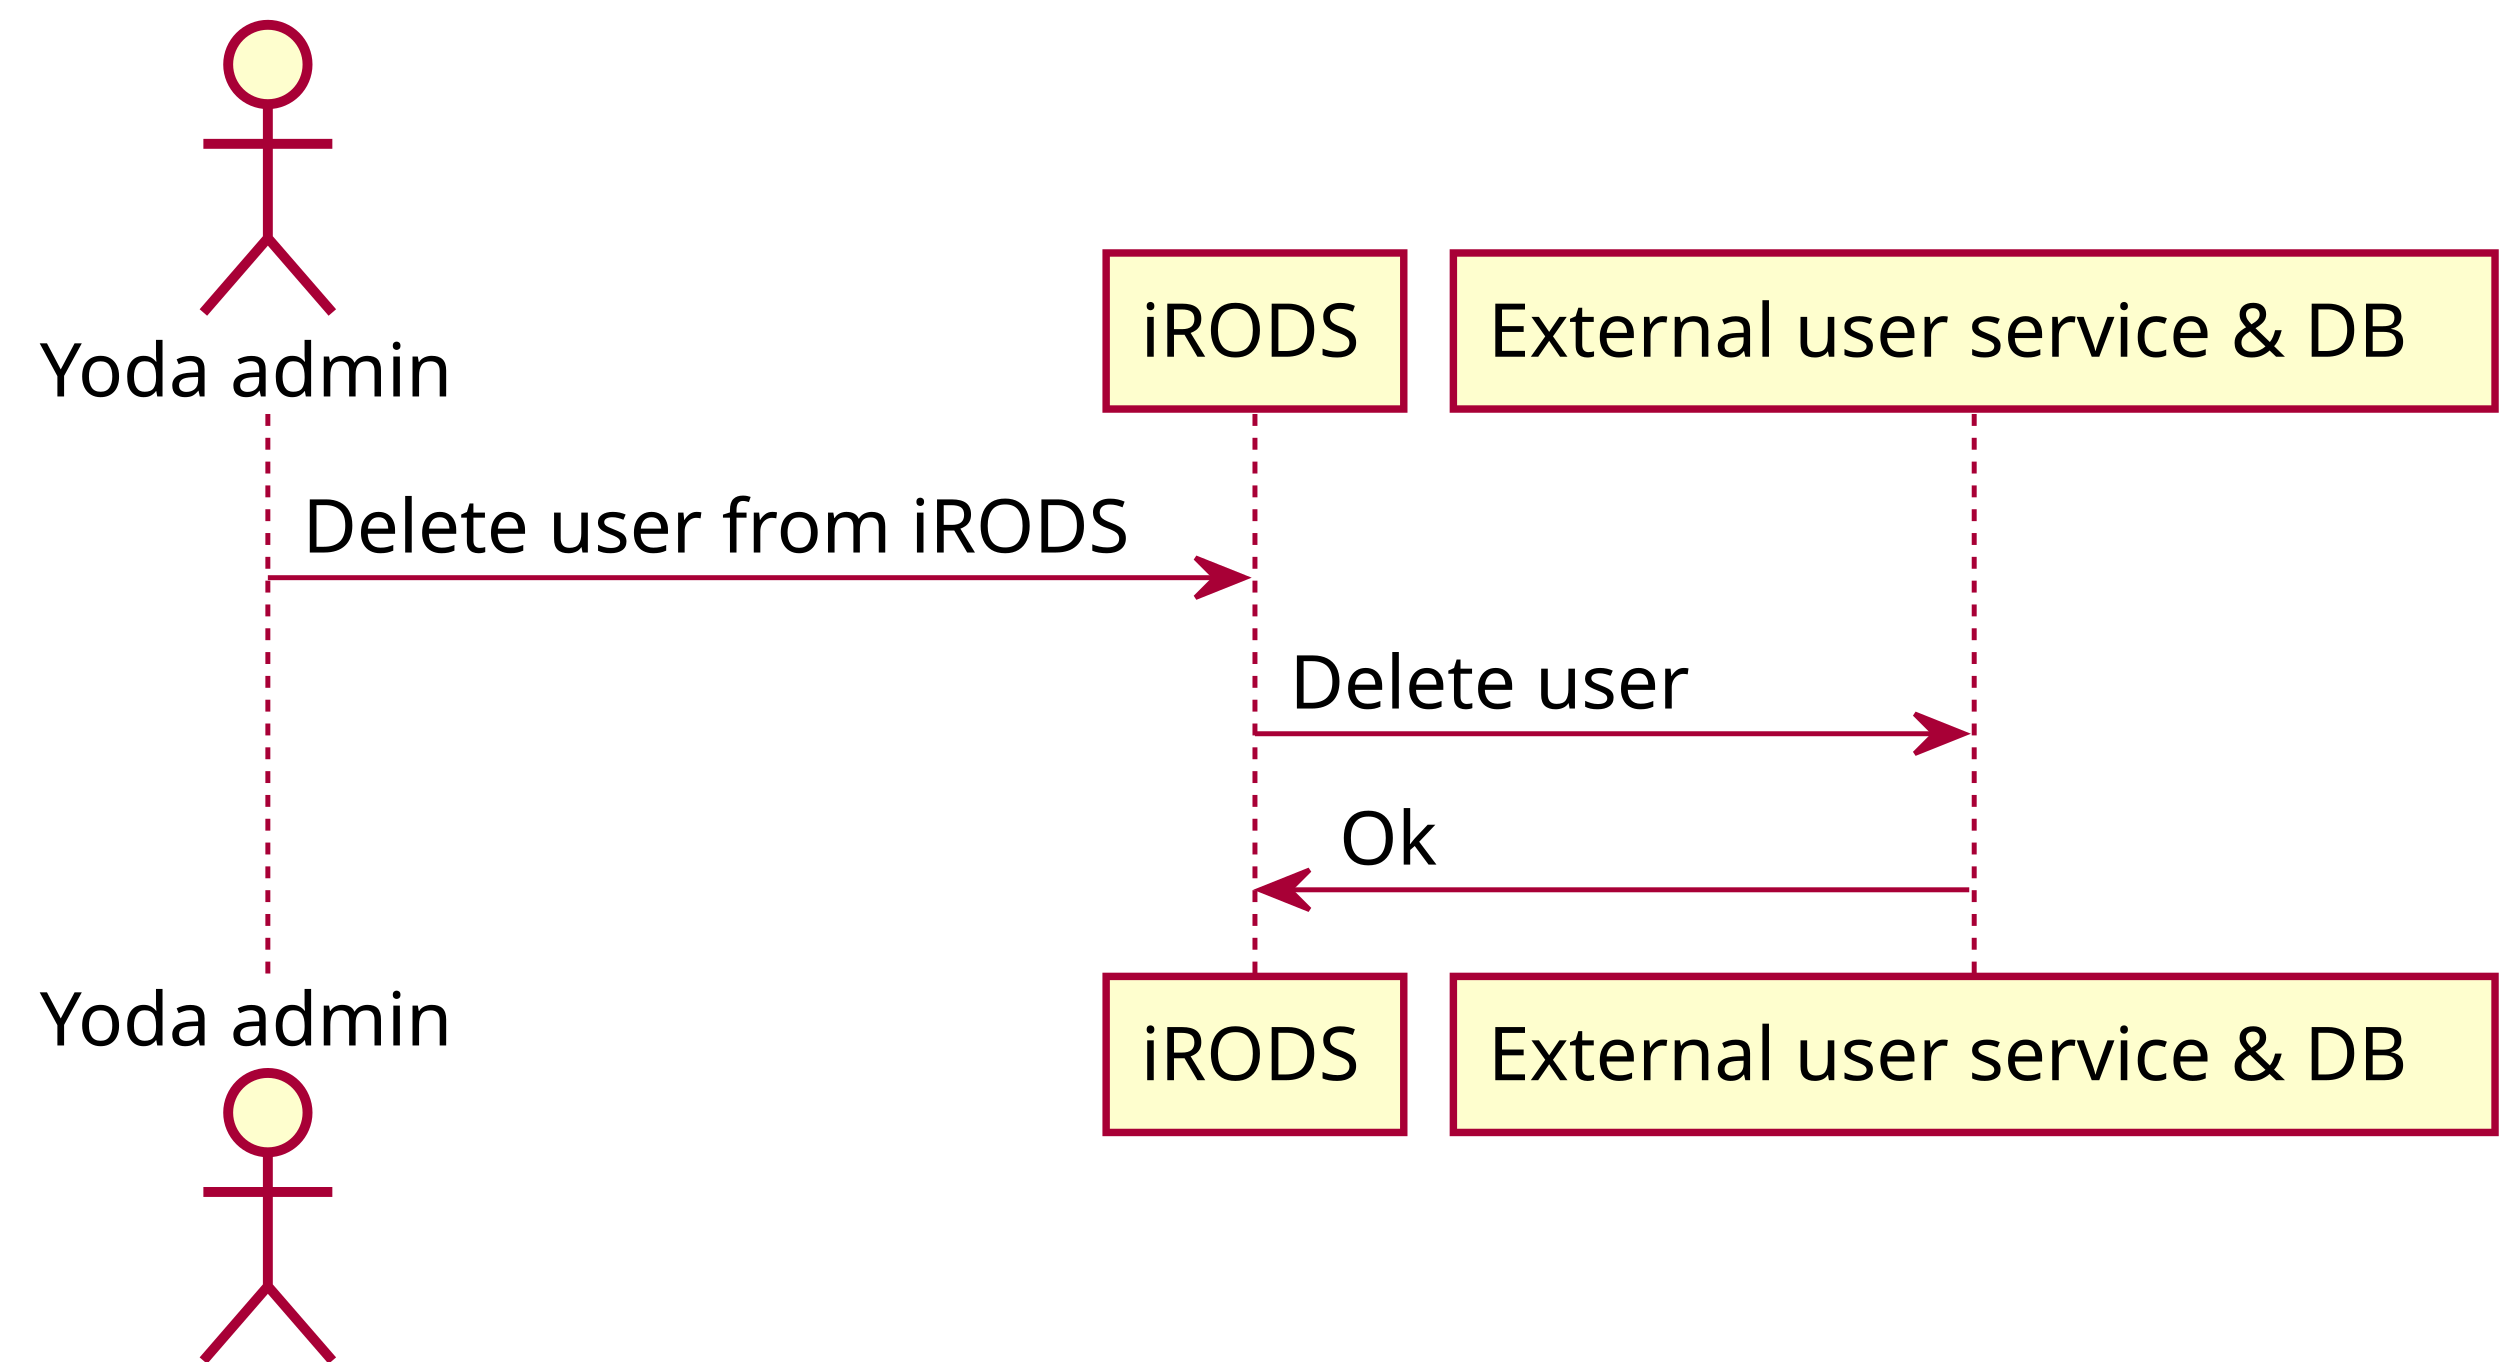
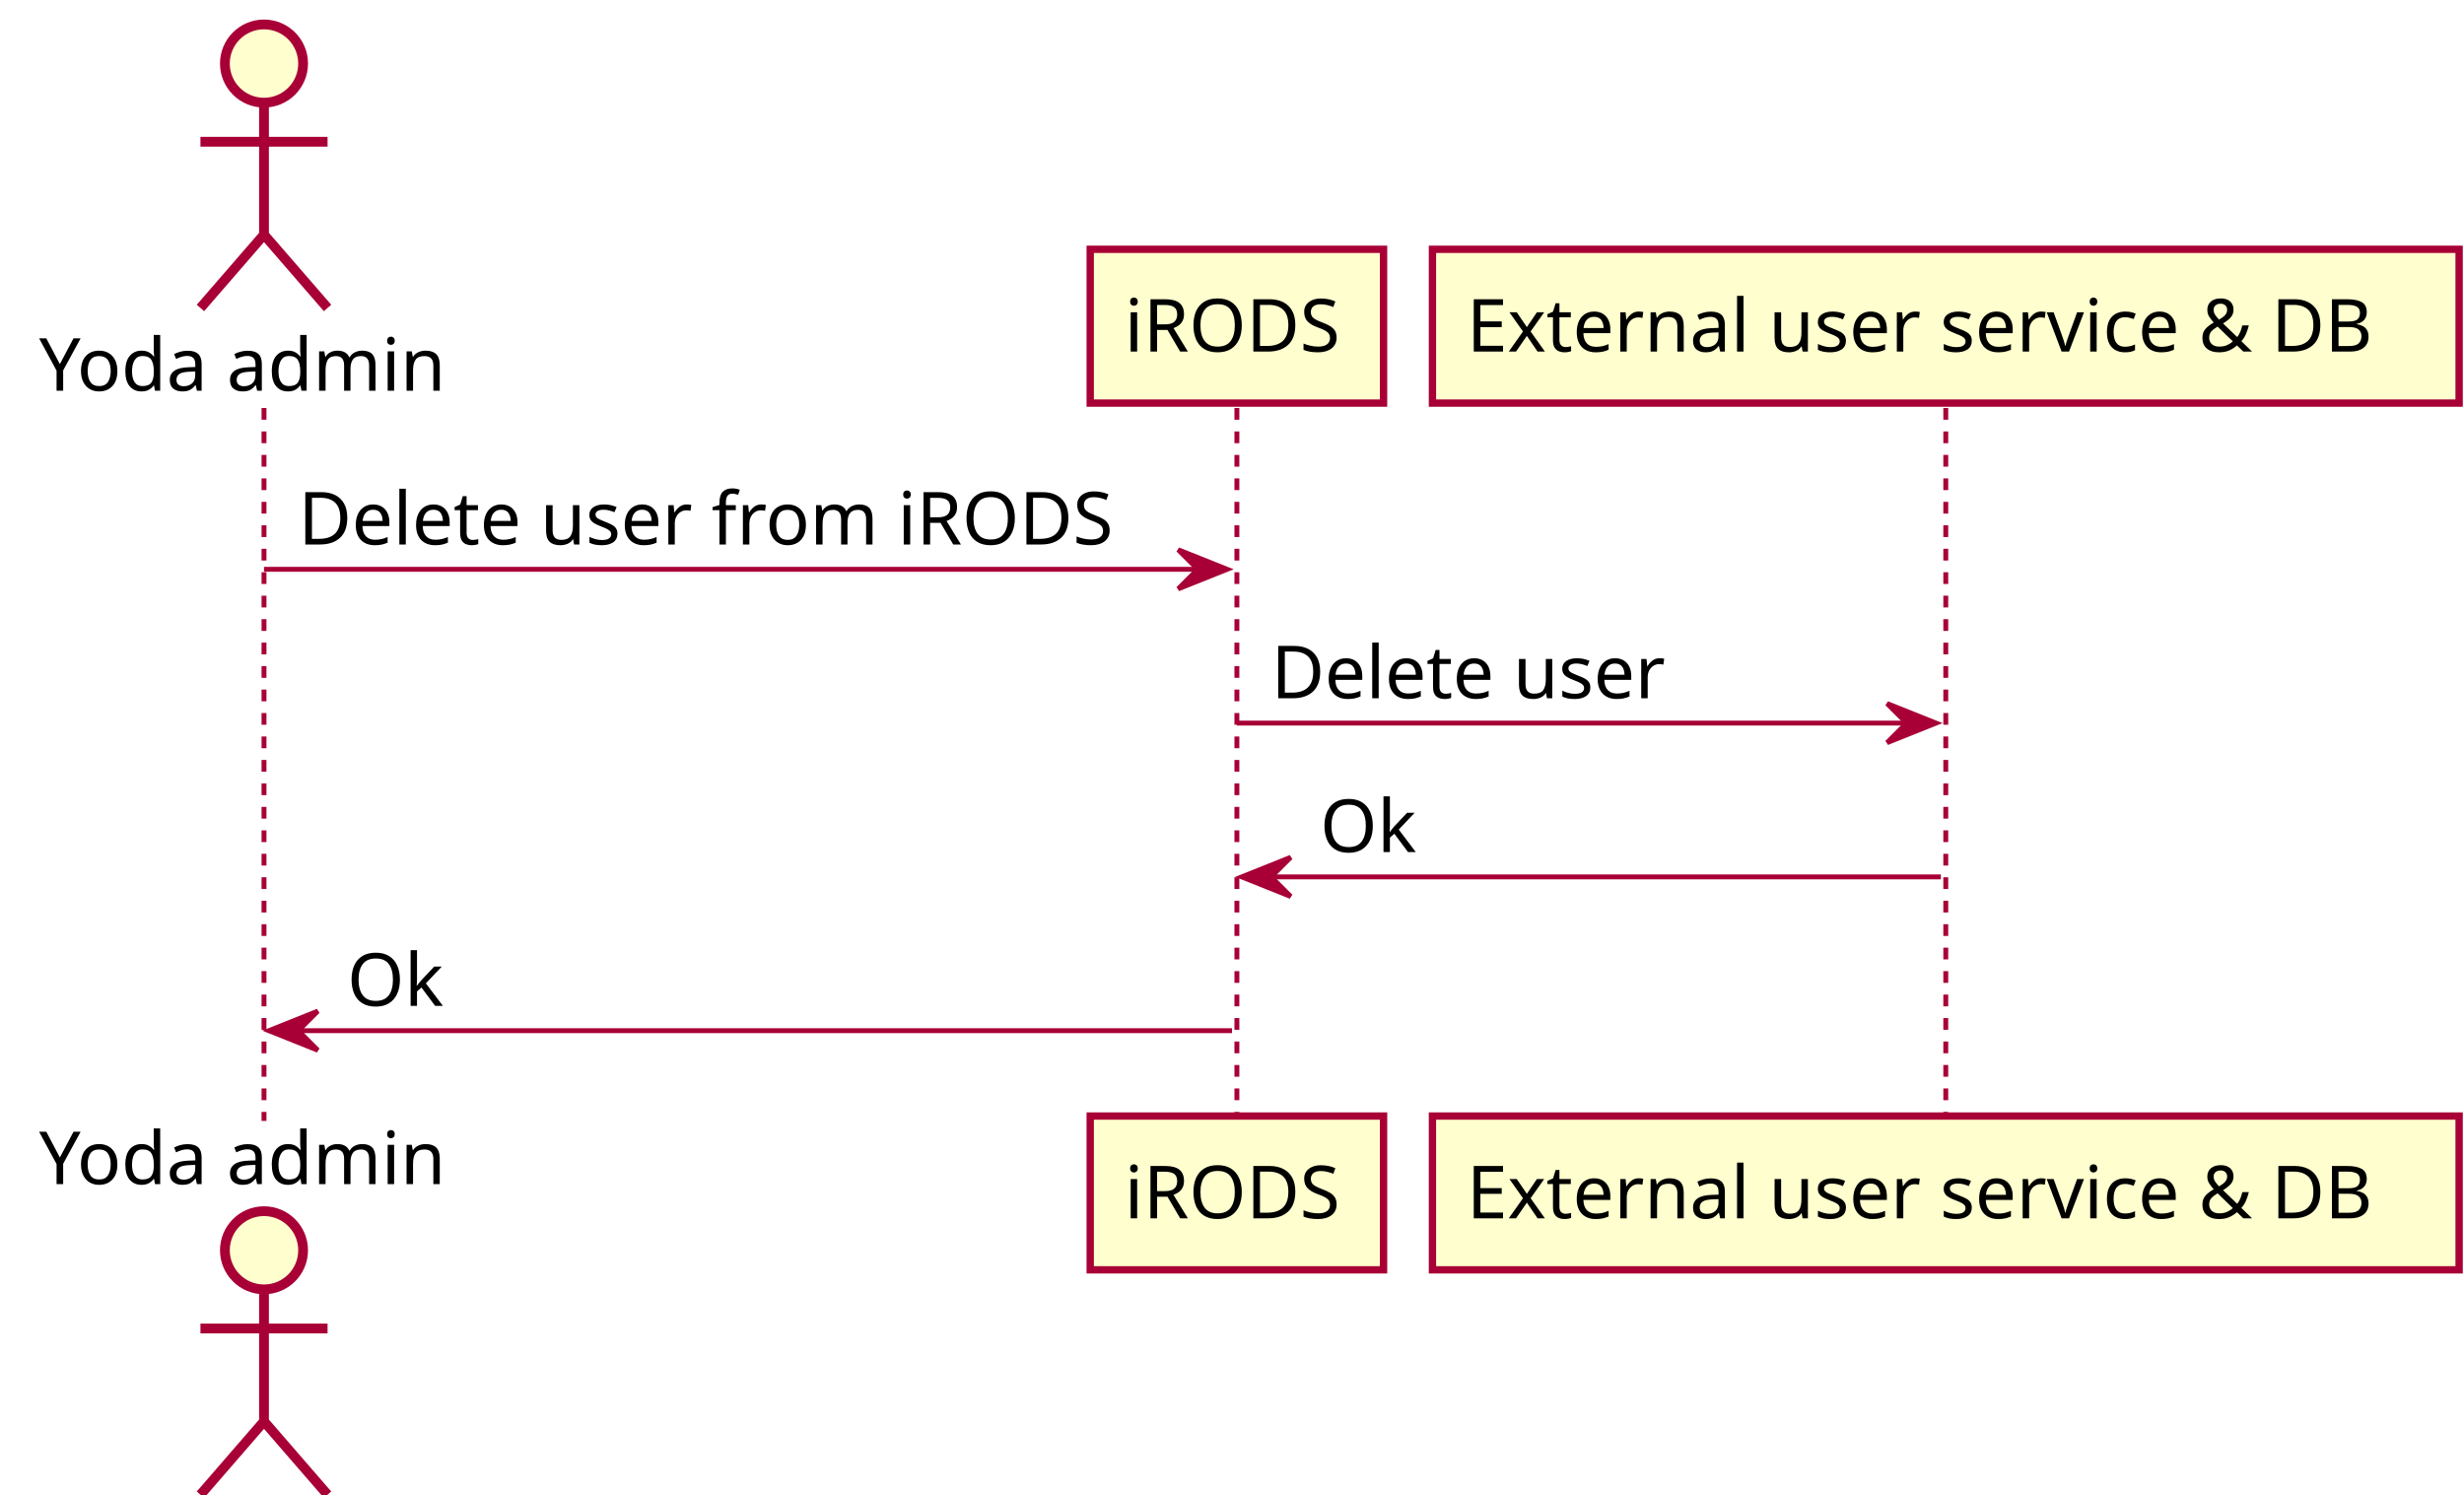
- <svg xmlns="http://www.w3.org/2000/svg" height="572.917px" style="width:1050px;height:572px;" version="1.1" viewBox="0 0 1050 572" width="1050px">
+ <svg xmlns="http://www.w3.org/2000/svg" height="637.5px" style="width:1050px;height:637px;" version="1.1" viewBox="0 0 1050 637" width="1050px">
  <defs />
  <g>
-     <line style="stroke: #A80036; stroke-width: 2.083; stroke-dasharray: 5.0,5.0;" x1="112.5" x2="112.5" y1="173.877" y2="412.175" />
-     <line style="stroke: #A80036; stroke-width: 2.083; stroke-dasharray: 5.0,5.0;" x1="527.083" x2="527.083" y1="173.877" y2="412.175" />
-     <line style="stroke: #A80036; stroke-width: 2.083; stroke-dasharray: 5.0,5.0;" x1="829.167" x2="829.167" y1="173.877" y2="412.175" />
+     <line style="stroke: #A80036; stroke-width: 2.083; stroke-dasharray: 5.0,5.0;" x1="112.5" x2="112.5" y1="173.877" y2="477.718" />
+     <line style="stroke: #A80036; stroke-width: 2.083; stroke-dasharray: 5.0,5.0;" x1="527.083" x2="527.083" y1="173.877" y2="477.718" />
+     <line style="stroke: #A80036; stroke-width: 2.083; stroke-dasharray: 5.0,5.0;" x1="829.167" x2="829.167" y1="173.877" y2="477.718" />
    <text fill="#000000" font-family="CMU Serif" font-size="31.25" lengthAdjust="spacingAndGlyphs" textLength="179.167" x="16.667" y="166.507">Yoda admin</text>
    <ellipse cx="112.5" cy="27.083" fill="#FEFECE" rx="16.667" ry="16.667" style="stroke: #A80036; stroke-width: 4.167;" />
    <path d="M112.5,43.75 L112.5,100 M85.417,60.417 L139.583,60.417 M112.5,100 L85.417,131.25 M112.5,100 L139.583,131.25 " fill="#FEFECE" style="stroke: #A80036; stroke-width: 4.167;" />
-     <text fill="#000000" font-family="CMU Serif" font-size="31.25" lengthAdjust="spacingAndGlyphs" textLength="179.167" x="16.667" y="439.098">Yoda admin</text>
-     <ellipse cx="112.5" cy="467.301" fill="#FEFECE" rx="16.667" ry="16.667" style="stroke: #A80036; stroke-width: 4.167;" />
-     <path d="M112.5,483.968 L112.5,540.218 M85.417,500.635 L139.583,500.635 M112.5,540.218 L85.417,571.468 M112.5,540.218 L139.583,571.468 " fill="#FEFECE" style="stroke: #A80036; stroke-width: 4.167;" />
+     <text fill="#000000" font-family="CMU Serif" font-size="31.25" lengthAdjust="spacingAndGlyphs" textLength="179.167" x="16.667" y="504.642">Yoda admin</text>
+     <ellipse cx="112.5" cy="532.845" fill="#FEFECE" rx="16.667" ry="16.667" style="stroke: #A80036; stroke-width: 4.167;" />
+     <path d="M112.5,549.512 L112.5,605.762 M85.417,566.178 L139.583,566.178 M112.5,605.762 L85.417,637.012 M112.5,605.762 L139.583,637.012 " fill="#FEFECE" style="stroke: #A80036; stroke-width: 4.167;" />
    <rect fill="#FEFECE" height="65.544" style="stroke: #A80036; stroke-width: 3.125;" width="125" x="464.583" y="106.25" />
    <text fill="#000000" font-family="CMU Serif" font-size="31.25" lengthAdjust="spacingAndGlyphs" textLength="95.833" x="479.167" y="149.84">iRODS</text>
-     <rect fill="#FEFECE" height="65.544" style="stroke: #A80036; stroke-width: 3.125;" width="125" x="464.583" y="410.091" />
-     <text fill="#000000" font-family="CMU Serif" font-size="31.25" lengthAdjust="spacingAndGlyphs" textLength="95.833" x="479.167" y="453.681">iRODS</text>
+     <rect fill="#FEFECE" height="65.544" style="stroke: #A80036; stroke-width: 3.125;" width="125" x="464.583" y="475.635" />
+     <text fill="#000000" font-family="CMU Serif" font-size="31.25" lengthAdjust="spacingAndGlyphs" textLength="95.833" x="479.167" y="519.225">iRODS</text>
    <rect fill="#FEFECE" height="65.544" style="stroke: #A80036; stroke-width: 3.125;" width="437.5" x="610.417" y="106.25" />
    <text fill="#000000" font-family="CMU Serif" font-size="31.25" lengthAdjust="spacingAndGlyphs" textLength="408.333" x="625" y="149.84">External user service &amp; DB</text>
-     <rect fill="#FEFECE" height="65.544" style="stroke: #A80036; stroke-width: 3.125;" width="437.5" x="610.417" y="410.091" />
-     <text fill="#000000" font-family="CMU Serif" font-size="31.25" lengthAdjust="spacingAndGlyphs" textLength="408.333" x="625" y="453.681">External user service &amp; DB</text>
+     <rect fill="#FEFECE" height="65.544" style="stroke: #A80036; stroke-width: 3.125;" width="437.5" x="610.417" y="475.635" />
+     <text fill="#000000" font-family="CMU Serif" font-size="31.25" lengthAdjust="spacingAndGlyphs" textLength="408.333" x="625" y="519.225">External user service &amp; DB</text>
    <polygon fill="#A80036" points="502.083,234.294,522.917,242.627,502.083,250.96,510.417,242.627" style="stroke: #A80036; stroke-width: 2.083;" />
    <line style="stroke: #A80036; stroke-width: 2.083;" x1="112.5" x2="514.583" y1="242.627" y2="242.627" />
    <text fill="#000000" font-family="CMU Serif" font-size="31.25" lengthAdjust="spacingAndGlyphs" textLength="364.583" x="127.083" y="232.051">Delete user from iRODS</text>
    <polygon fill="#A80036" points="804.167,299.837,825,308.171,804.167,316.504,812.5,308.171" style="stroke: #A80036; stroke-width: 2.083;" />
    <line style="stroke: #A80036; stroke-width: 2.083;" x1="527.083" x2="816.667" y1="308.171" y2="308.171" />
    <text fill="#000000" font-family="CMU Serif" font-size="31.25" lengthAdjust="spacingAndGlyphs" textLength="175" x="541.667" y="297.594">Delete user</text>
    <polygon fill="#A80036" points="550,365.381,529.167,373.714,550,382.048,541.667,373.714" style="stroke: #A80036; stroke-width: 2.083;" />
    <line style="stroke: #A80036; stroke-width: 2.083;" x1="537.5" x2="827.083" y1="373.714" y2="373.714" />
    <text fill="#000000" font-family="CMU Serif" font-size="31.25" lengthAdjust="spacingAndGlyphs" textLength="41.667" x="562.5" y="363.138">Ok</text>
+     <polygon fill="#A80036" points="135.417,430.925,114.583,439.258,135.417,447.591,127.083,439.258" style="stroke: #A80036; stroke-width: 2.083;" />
+     <line style="stroke: #A80036; stroke-width: 2.083;" x1="122.917" x2="525" y1="439.258" y2="439.258" />
+     <text fill="#000000" font-family="CMU Serif" font-size="31.25" lengthAdjust="spacingAndGlyphs" textLength="41.667" x="147.917" y="428.681">Ok</text>
  </g>
</svg>
